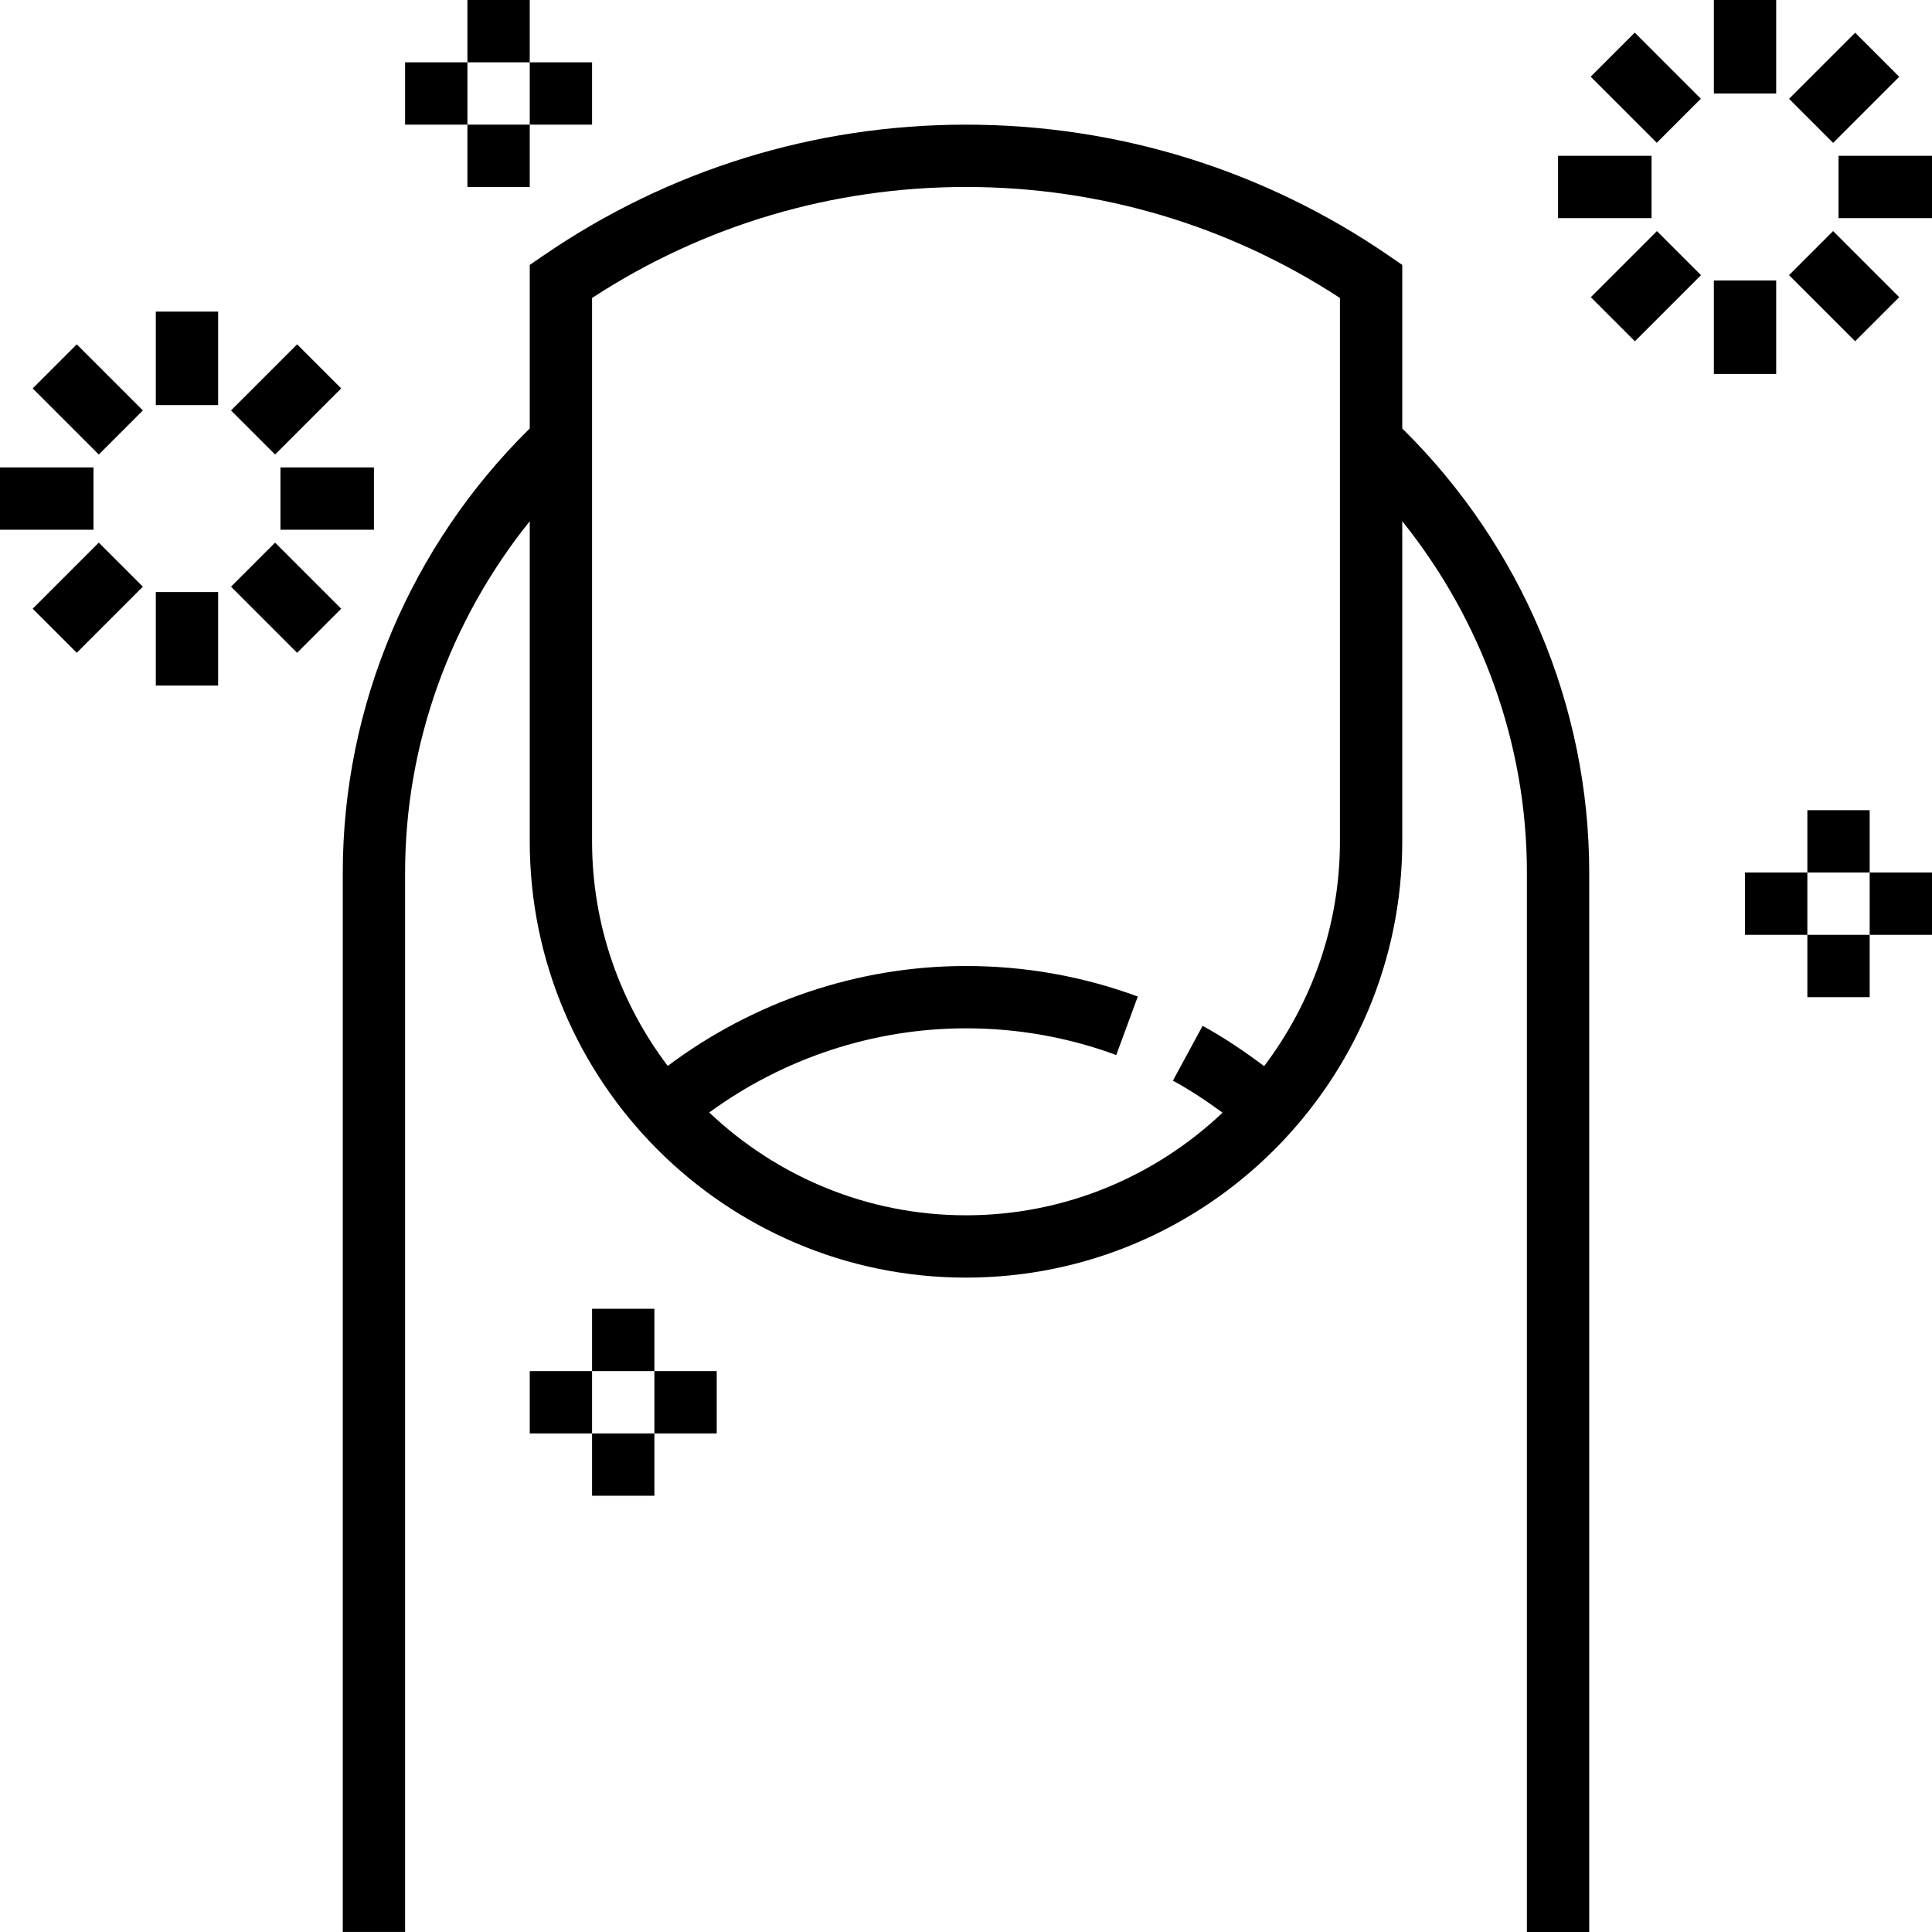
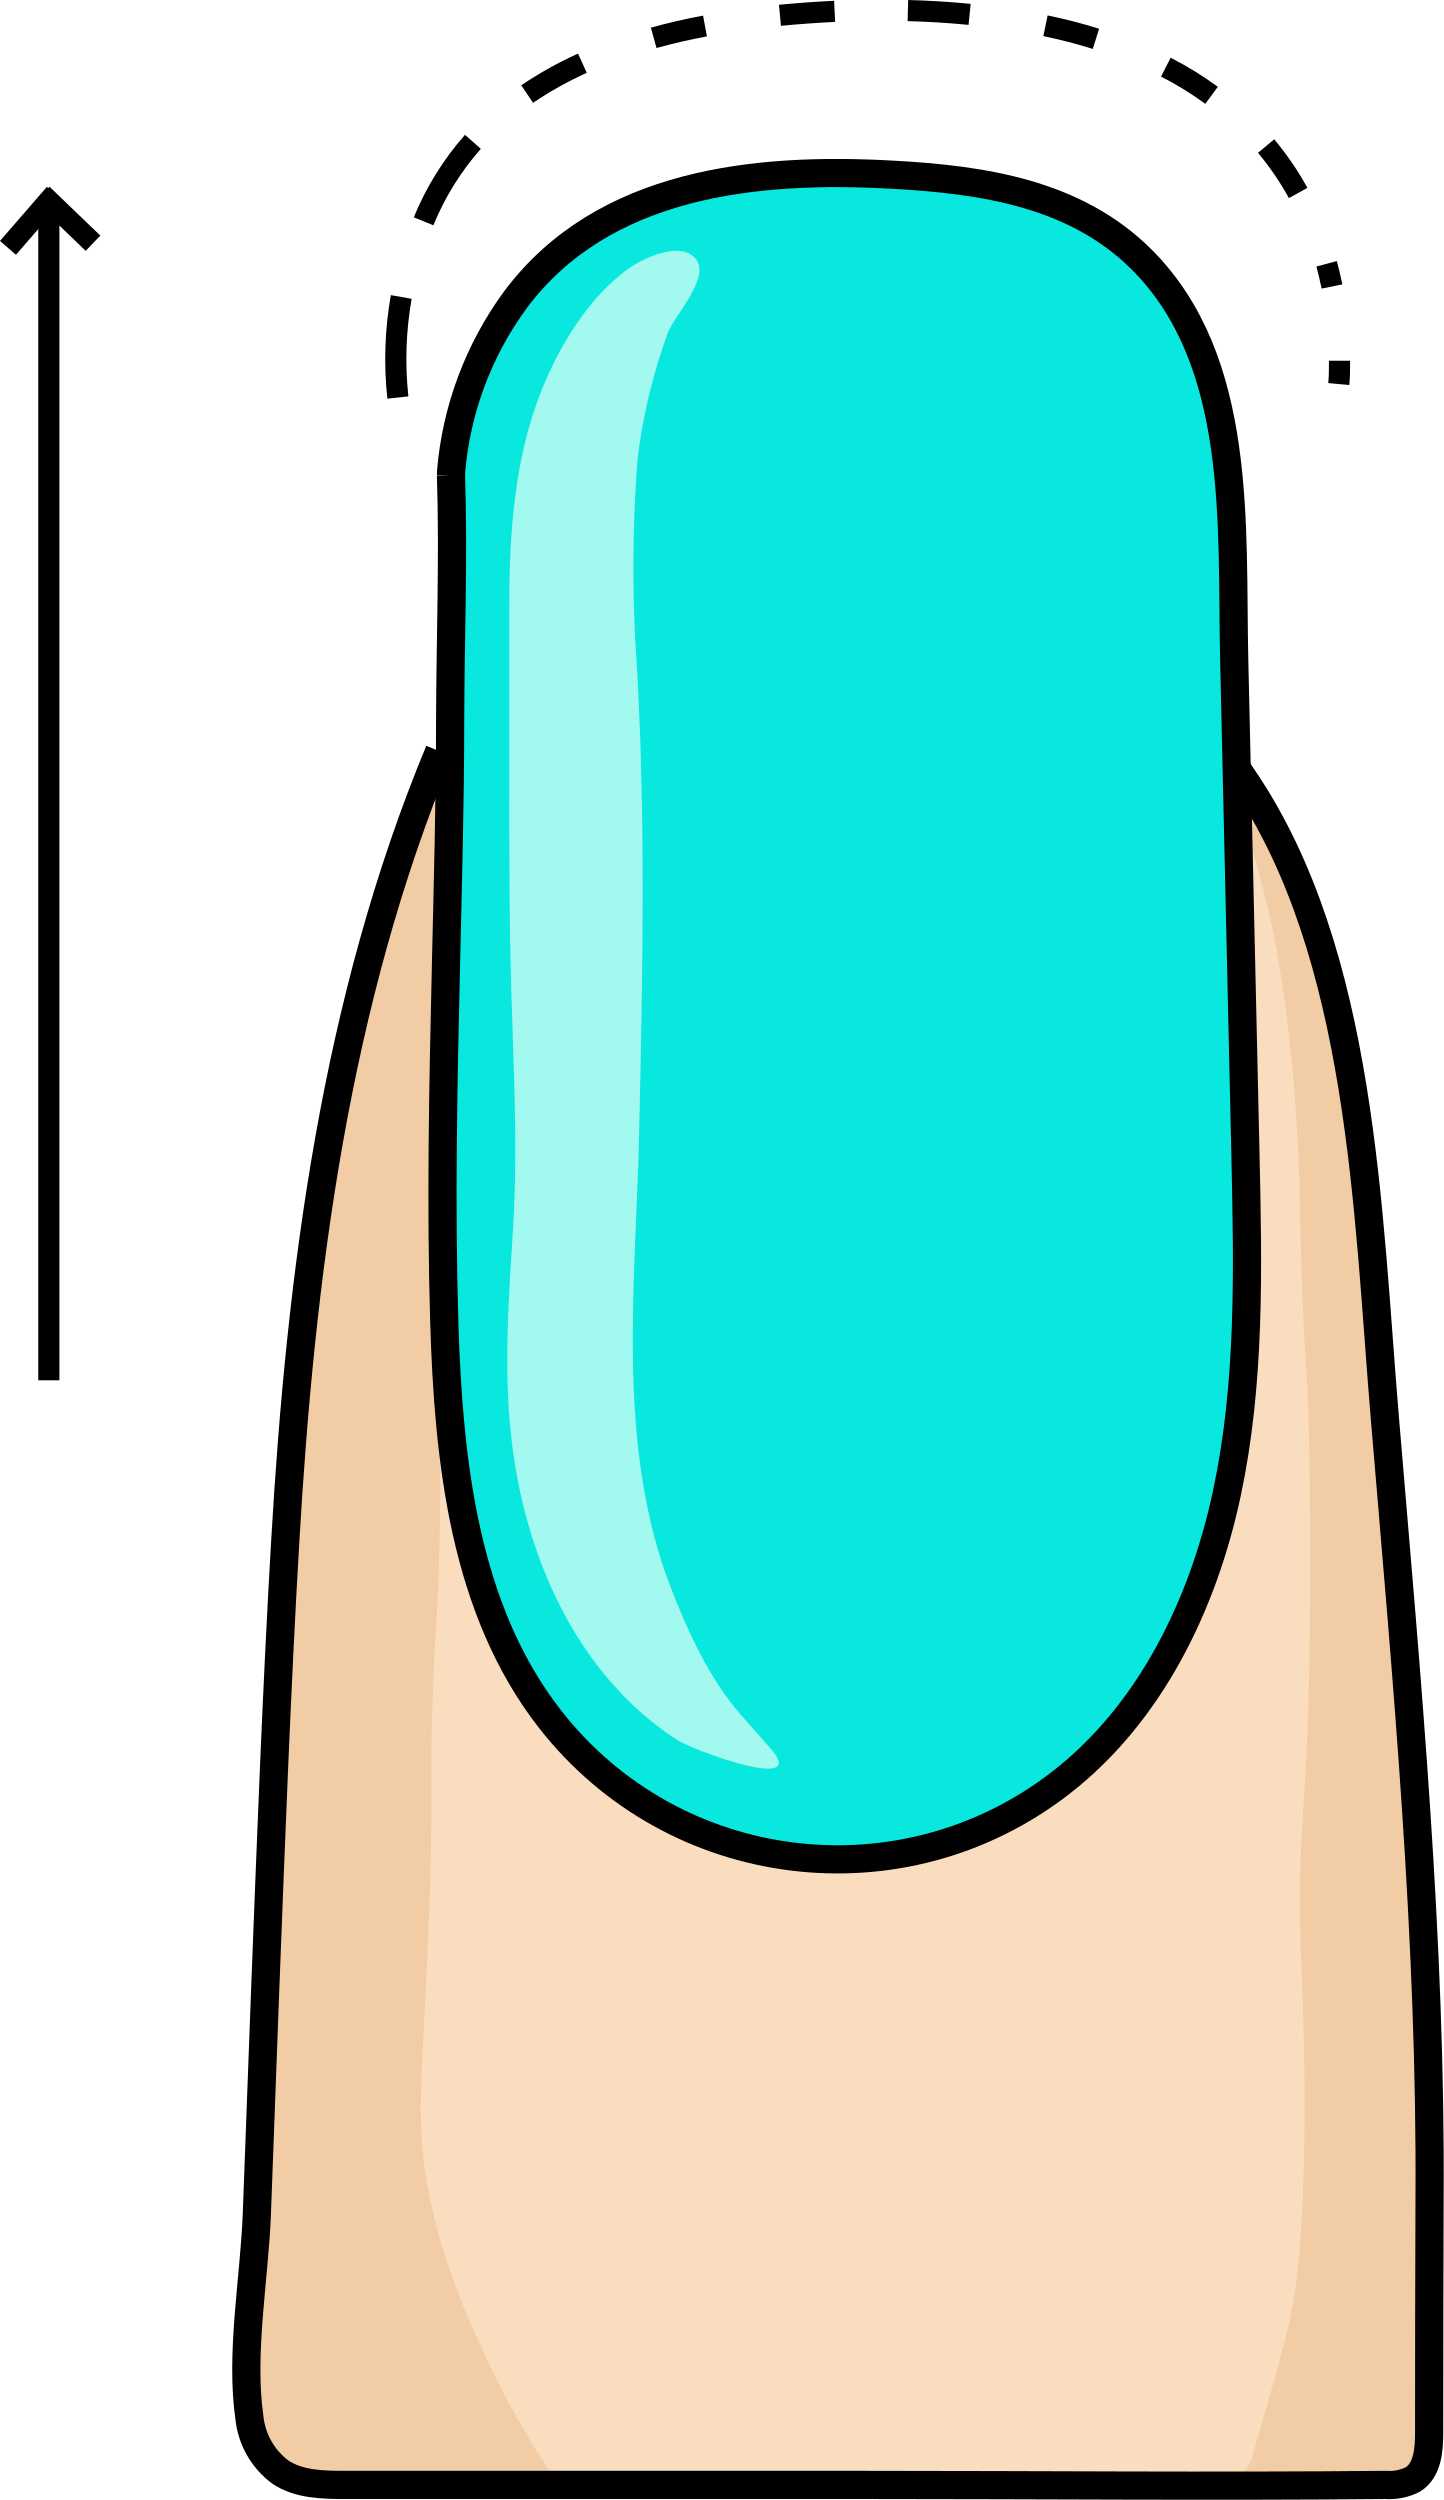
- <svg xmlns="http://www.w3.org/2000/svg" version="1.1" id="Capa_1" x="0px" y="0px" viewBox="0 0 496 496" style="enable-background:new 0 0 496 496;" xml:space="preserve">
-   <g>
-     <g>
-       <g>
-         <path d="M360,68.008l-3.472-2.384C324.48,43.632,286.952,32,248,32c-38.952,0-76.48,11.632-108.528,33.632L136,68.008V110     c-30.48,29.984-48,71.136-48,113.992v272h16V224c0-32.952,11.568-64.76,32-90.184V216c0,61.76,50.24,112,112,112     s112-50.24,112-112v-82.184c20.432,25.424,32,57.232,32,90.184v272h16V224c0-42.864-17.52-84.016-48-113.992V68.008z M344,216     c0,21.672-7.304,41.624-19.464,57.704c-5.048-3.784-10.272-7.336-15.792-10.336l-7.624,14.072c4.44,2.4,8.656,5.224,12.744,8.216     C296.656,301.936,273.504,312,248,312c-25.528,0-48.704-10.08-65.92-26.392C201.2,271.648,224.28,264,248,264     c13.264,0,26.24,2.304,38.576,6.856l5.528-15.016C278,250.64,263.16,248,248,248c-27.64,0-54.496,9.112-76.576,25.656     C159.288,257.576,152,237.648,152,216V76.496C180.592,57.832,213.688,48,248,48s67.408,9.832,96,28.496V216z" />
-         <rect x="440" width="16" height="24" />
-         <rect x="410.515" y="14.52" transform="matrix(0.7071 0.7071 -0.7071 0.7071 139.6759 -292.1675)" width="24" height="16" />
-         <rect x="400" y="40" width="24" height="16" />
-         <rect x="414.551" y="61.469" transform="matrix(-0.7071 -0.7071 0.7071 -0.7071 669.3887 424.2071)" width="16" height="24" />
-         <rect x="440" y="72" width="16" height="24" />
-         <rect x="461.44" y="65.467" transform="matrix(0.7071 0.7071 -0.7071 0.7071 190.6165 -313.2544)" width="24" height="16" />
-         <rect x="472" y="40" width="24" height="16" />
-         <rect x="465.451" y="10.544" transform="matrix(0.7071 0.7071 -0.7071 0.7071 154.6118 -328.1775)" width="16" height="24" />
-         <rect x="40" y="80" width="16" height="24" />
-         <rect x="10.539" y="94.544" transform="matrix(-0.7071 -0.7071 0.7071 -0.7071 -34.0325 190.9912)" width="24" height="16" />
-         <rect y="120" width="24" height="16" />
-         <rect x="14.536" y="141.445" transform="matrix(-0.7071 -0.7071 0.7071 -0.7071 -70.0306 277.8815)" width="16" height="24" />
-         <rect x="40" y="152" width="16" height="24" />
-         <rect x="61.451" y="145.448" transform="matrix(-0.7071 -0.7071 0.7071 -0.7071 16.8847 313.8898)" width="24" height="16" />
-         <rect x="72" y="120" width="24" height="16" />
-         <rect x="65.451" y="90.544" transform="matrix(0.7071 0.7071 -0.7071 0.7071 94.023 -21.9034)" width="16" height="24" />
-         <rect x="464" y="208" width="16" height="16" />
-         <rect x="464" y="240" width="16" height="16" />
-         <rect x="480" y="224" width="16" height="16" />
-         <rect x="448" y="224" width="16" height="16" />
-         <rect x="120" width="16" height="16" />
-         <rect x="120" y="32" width="16" height="16" />
-         <rect x="136" y="16" width="16" height="16" />
-         <rect x="104" y="16" width="16" height="16" />
-         <rect x="152" y="336" width="16" height="16" />
-         <rect x="152" y="368" width="16" height="16" />
-         <rect x="168" y="352" width="16" height="16" />
-         <rect x="136" y="352" width="16" height="16" />
-       </g>
-     </g>
-   </g>
-   <g>
- </g>
-   <g>
- </g>
-   <g>
- </g>
-   <g>
- </g>
-   <g>
- </g>
-   <g>
- </g>
-   <g>
- </g>
-   <g>
- </g>
-   <g>
- </g>
-   <g>
- </g>
-   <g>
- </g>
-   <g>
- </g>
-   <g>
- </g>
-   <g>
- </g>
-   <g>
- </g>
+ <svg xmlns="http://www.w3.org/2000/svg" id="Слой_4" data-name="Слой 4" viewBox="0 0 204.87 354.83">
+   <defs>
+     <style>.cls-1{fill:#fadcbe;}.cls-2{fill:#f2cca4;}.cls-3{fill:#08e8de;}.cls-3,.cls-5,.cls-6{stroke:#000;stroke-miterlimit:10;}.cls-3,.cls-5{stroke-width:4px;}.cls-4{fill:#a2f9f0;}.cls-5,.cls-6{fill:none;}.cls-6{stroke-width:3px;}</style>
+   </defs>
+   <path class="cls-1" d="M182.47,234.87c-.59,0-.48,11.59-.47,16.15,0,6-.15,10.43-.47,19-.19,5.17-.26,5.4-.62,14.22-.16,4.17-.34,8.5-.47,12.85-.29,9.63-.08,10.24-.28,19.09-.32,14-.48,21-.95,28a71.18,71.18,0,0,0,0,10.25,74.32,74.32,0,0,0,.95,7.47,86.13,86.13,0,0,0,3.3,12.37,86.35,86.35,0,0,0,3.93,10.63,77.62,77.62,0,0,0,7.93,13.28c.39.48,1,1.16,1.7,2.17a12.45,12.45,0,0,0,.95,1.23c.32.37.59.65.66.71.94.9,3.39.34,4.11.19.14,0,2.38-.05,6.85-.1,2.83,0,3,0,6.19,0,2.35,0,4.08-.08,4.58-.09,8.15-.24,29.62-.05,29.62-.05,10.57.1,20,.18,29.39.19,17.54,0,20.05-.48,25.09-.14,4.18.28,8.39-.26,12.56.05a7.17,7.17,0,0,0,2-.15,6.09,6.09,0,0,0,1.37-.47,3.6,3.6,0,0,0,1.37-1,3,3,0,0,0,.52-1.75c.1-2.52,0-5.16,0-6.09V386c0-3.41,0-6.7,0-7.8,0-3.09,0-5.24,0-15.68-.09-15.39-.08-15-.1-15.69-.13-7.79-.4-13.74-.61-18.23-.43-9.2-.56-8.58-1.18-20.74-.44-8.7-.44-10.29-.85-15.26s-.58-5.34-1.33-13.14c-.25-2.66-.59-6.77-1.27-14.88s-1-12-1.23-15c-.62-8.23-.54-8.43-1-14.7-.42-5.39-.82-10.41-1.6-17.1-1.25-10.62-2.38-16.17-2.79-18.09-.76-3.59-1.45-6.27-1.66-7A177.58,177.58,0,0,0,302.28,174c-2.66-6.7-2.48-4.69-3.3-7-.1-.27-.39-1.07-.62-1s-.31,1.13-.33,1.66c-.16,4.07-.24,6.1-.19,6.66.74,7.24.14,14.56.57,21.82,1.08,18.37.77,33.34.61,40.44-.23,10.9-.69,15-1.13,18a101.72,101.72,0,0,1-5.76,22.25c-2.22,5.64-4.69,11.76-10.07,18.47a57,57,0,0,1-8.6,8.69A54.24,54.24,0,0,1,242,316.13a51.79,51.79,0,0,1-19.8-3,52.39,52.39,0,0,1-10.34-5.19,58.17,58.17,0,0,1-16.16-15.08c-4.53-6.44-6.38-12.18-8-17.14a120.53,120.53,0,0,1-4.11-20.79c-.39-3.25-.58-6.35-.58-6.35-.05-.9-.08-1.62-.1-2.09-.12-2.86-.18-7-.09-8.49a8.89,8.89,0,0,0,0-1.56,2.72,2.72,0,0,1-.05-.63c0-.33.1-.5,0-.68A.46.46,0,0,0,182.47,234.87Z" transform="translate(-120.88 -51.19)" />
+   <path class="cls-2" d="M184.27,160.17c.44.05-1,15.56-1.51,29.2-.25,5.92,0,2.4-.29,21.35-.23,13.62-.46,19.88,0,30.05.22,4.74.35,5.14.57,9.36a294.28,294.28,0,0,1-.38,33.44c-1.18,23.81.06,19.26-1.13,45.36-.85,18.65-1.59,23.25,0,32.31,2,11.72,7.12,21.92,9.07,26.08A117.79,117.79,0,0,0,198.3,401l.52.75c.33.46.39.51.38.57-.1.64-4.77.24-4.77.24A250.18,250.18,0,0,0,167,402.3a7.87,7.87,0,0,1-2.51-.14,8.54,8.54,0,0,1-2.6-1.14,9.46,9.46,0,0,1-2.41-2.31,13,13,0,0,1-2.07-5.25c-.51-2.56-.36-5,0-9.68,0-.4.1-1.26.23-3,.37-4.46.5-5.8.76-8.93.28-3.44.43-5.23.57-7.65.18-3.13.21-5.08.28-7.56.08-2.87.1-2.64.57-13.23.35-8,.52-12,.66-15.82.23-6.5.2-7.62.38-13.14.12-3.81.21-5.8,1.18-25.18.76-15.27.85-17,1.09-20.31.45-6.55,1-12.73,1.27-16.11.5-5.8.89-9.83,1-11.39.52-5.29.79-8.13,1.28-12.09.5-4.15.95-7.8,1.79-12.62.16-.92.32-1.76,2.17-10.68,2.21-10.57,2.49-11.8,2.84-13.22,1.09-4.45,2.07-7.85,2.88-10.63s1.57-5.18,3.17-10.21c3.64-11.48,2.17-6,2.55-7.23a6.33,6.33,0,0,1,.52-1.27c.24-.44.35-.5.61-1s.24-.55.52-1.19A6,6,0,0,1,184.27,160.17Z" transform="translate(-120.88 -51.19)" />
+   <path class="cls-2" d="M297.65,168.72a10.19,10.19,0,0,0,.85,2.79c.19.34.71,2.29,1.75,6.19,4.59,17.22,5.06,41.43,5.06,41.43.61,31.84,1.35,20.92,1.51,47.25.28,47.05-2.33,40.17-1.13,66.14,0,0,1.46,31.65-1.52,46.87C303.08,385,299.64,396,298.88,399a6.72,6.72,0,0,1-.71,2c-.58,1-1.25,1.47-1.1,1.8s.9.26,1.56.22c1.37-.09,2.75.09,4.11-.08a58,58,0,0,1,12,0c1.63.2,3.65.54,5.45-.53a5.62,5.62,0,0,0,1.63-1.49,6.21,6.21,0,0,0,1-3,26.17,26.17,0,0,0-.07-4.87c0-.3,0-1.74-.07-4.61,0,0,0-2-.05-4.11,0-3.43-.05-5.14,0-11.05.08-19.24-.57-37.47-.57-37.47-.36-10-.83-17.68-1.18-23.48-.47-7.61-.89-14.36-1.71-23.44S318,277.61,317,266.28c-.42-4.79-.55-6.66-1.18-14.52-1.34-16.91-2-25.36-2.67-31.78-1.17-11.46-2.35-20.27-4.72-29.12-.41-1.54-1.17-4.34-2.44-8a144.78,144.78,0,0,0-6.33-14.77,2.72,2.72,0,0,0-.33-.66,1.43,1.43,0,0,0-.54-.59.56.56,0,0,0-.4-.09c-.27.06-.4.41-.45.54s0,.16-.12.45-.09.24-.12.35A1.42,1.42,0,0,0,297.65,168.72Z" transform="translate(-120.88 -51.19)" />
+   <path class="cls-3" d="M184.89,118.7c.37,11.52-.08,23-.12,34.56,0,11.75-.33,23.49-.6,35.24-.39,16.8-.74,33.6-.23,50.4.6,19.77,2.86,40.77,15.05,56.35a51.73,51.73,0,0,0,72.48,8.95c12.69-9.86,20.16-25.25,23.53-41s3-32,2.65-48.05q-.79-35.26-1.6-70.54c-.42-18.77,1.33-42.19-13.17-56.62-9.41-9.37-22.56-11.31-35.26-12C228.31,74.9,206.49,77,194,93.78a48.1,48.1,0,0,0-9.1,24.36c0,.23,0,.43,0,.56" transform="translate(-120.88 -51.19)" />
+   <path class="cls-4" d="M193.16,160c0-7,0-14,0-21.07-.06-10.09.42-20.5,3.75-30.11,2.42-7,6.91-14.88,12.91-19.32,2-1.48,7.47-4.27,9.77-1.61s-3.09,8.1-4,10.73a81.82,81.82,0,0,0-4,16c-.13.91-.27,2.12-.37,3.78a202.37,202.37,0,0,0-.19,23.43c1.57,23.43,1.08,46.92.56,70.38-.47,21.24-3.34,44,4.48,64.28,2.37,6.14,5.51,13,9.89,18l4,4.53c0,.05.24.26.48.56,0,0,.23.28.44.57,3.59,5.11-11.91-.68-13.9-2-14.45-9.4-21.72-26.44-23.55-43.06-1.07-9.73-.36-19.55.25-29.28s.26-19-.06-28.64C193.15,184.82,193.14,172.4,193.16,160Z" transform="translate(-120.88 -51.19)" />
+   <path class="cls-5" d="M183.23,157.81c-14.76,35.58-19.67,74.2-21.88,112.38-1.22,21-2,42.05-2.82,63.09q-.59,16.13-1.2,32.26c-.36,9.13-2.36,19.75-1.05,28.8a11.05,11.05,0,0,0,4.39,7.72c2.66,1.77,6.06,1.82,9.25,1.82l74,0c24.52,0,49.13.24,73.63,0a7.35,7.35,0,0,0,3.89-.79c2.07-1.33,2.29-4.22,2.28-6.68q0-16.41.06-32.84c.26-37.07-3.23-74-6.33-110.94-2.48-29.44-3.12-66-20.12-91l-.77-1.14" transform="translate(-120.88 -51.19)" />
+   <path class="cls-6" d="M311,102.39c0,1.1,0,2.21-.1,3.31" transform="translate(-120.88 -51.19)" />
+   <path class="cls-6" d="M309.17,88.63c.28,1.06.54,2.14.76,3.22" transform="translate(-120.88 -51.19)" />
+   <path class="cls-6" d="M300.58,71.92a41.91,41.91,0,0,1,4.55,6.66" transform="translate(-120.88 -51.19)" />
+   <path class="cls-6" d="M286.35,60.72a47.41,47.41,0,0,1,6.49,4" transform="translate(-120.88 -51.19)" />
+   <path class="cls-6" d="M269.27,54.85c2.41.5,4.8,1.11,7.16,1.85" transform="translate(-120.88 -51.19)" />
+   <path class="cls-6" d="M249.74,52.69c2.93.08,5.85.25,8.76.54" transform="translate(-120.88 -51.19)" />
+   <path class="cls-6" d="M231.58,53.36q3.87-.37,7.76-.56" transform="translate(-120.88 -51.19)" />
+   <path class="cls-6" d="M213.66,56.56q3.6-1,7.28-1.68" transform="translate(-120.88 -51.19)" />
+   <path class="cls-6" d="M195.7,64.54a53.22,53.22,0,0,1,7.84-4.38" transform="translate(-120.88 -51.19)" />
+   <path class="cls-6" d="M181,82.6A39.76,39.76,0,0,1,188,71.32" transform="translate(-120.88 -51.19)" />
+   <path class="cls-6" d="M177.35,107.61a50.56,50.56,0,0,1,.48-14.27" transform="translate(-120.88 -51.19)" />
+   <line class="cls-6" x1="1.13" y1="35.18" x2="7.78" y2="27.51" />
+   <line class="cls-6" x1="5.99" y1="27.59" x2="13.2" y2="34.52" />
+   <line class="cls-6" x1="6.93" y1="28.49" x2="6.93" y2="28.49" />
+   <line class="cls-6" x1="6.93" y1="195.91" x2="6.93" y2="28.49" />
</svg>
